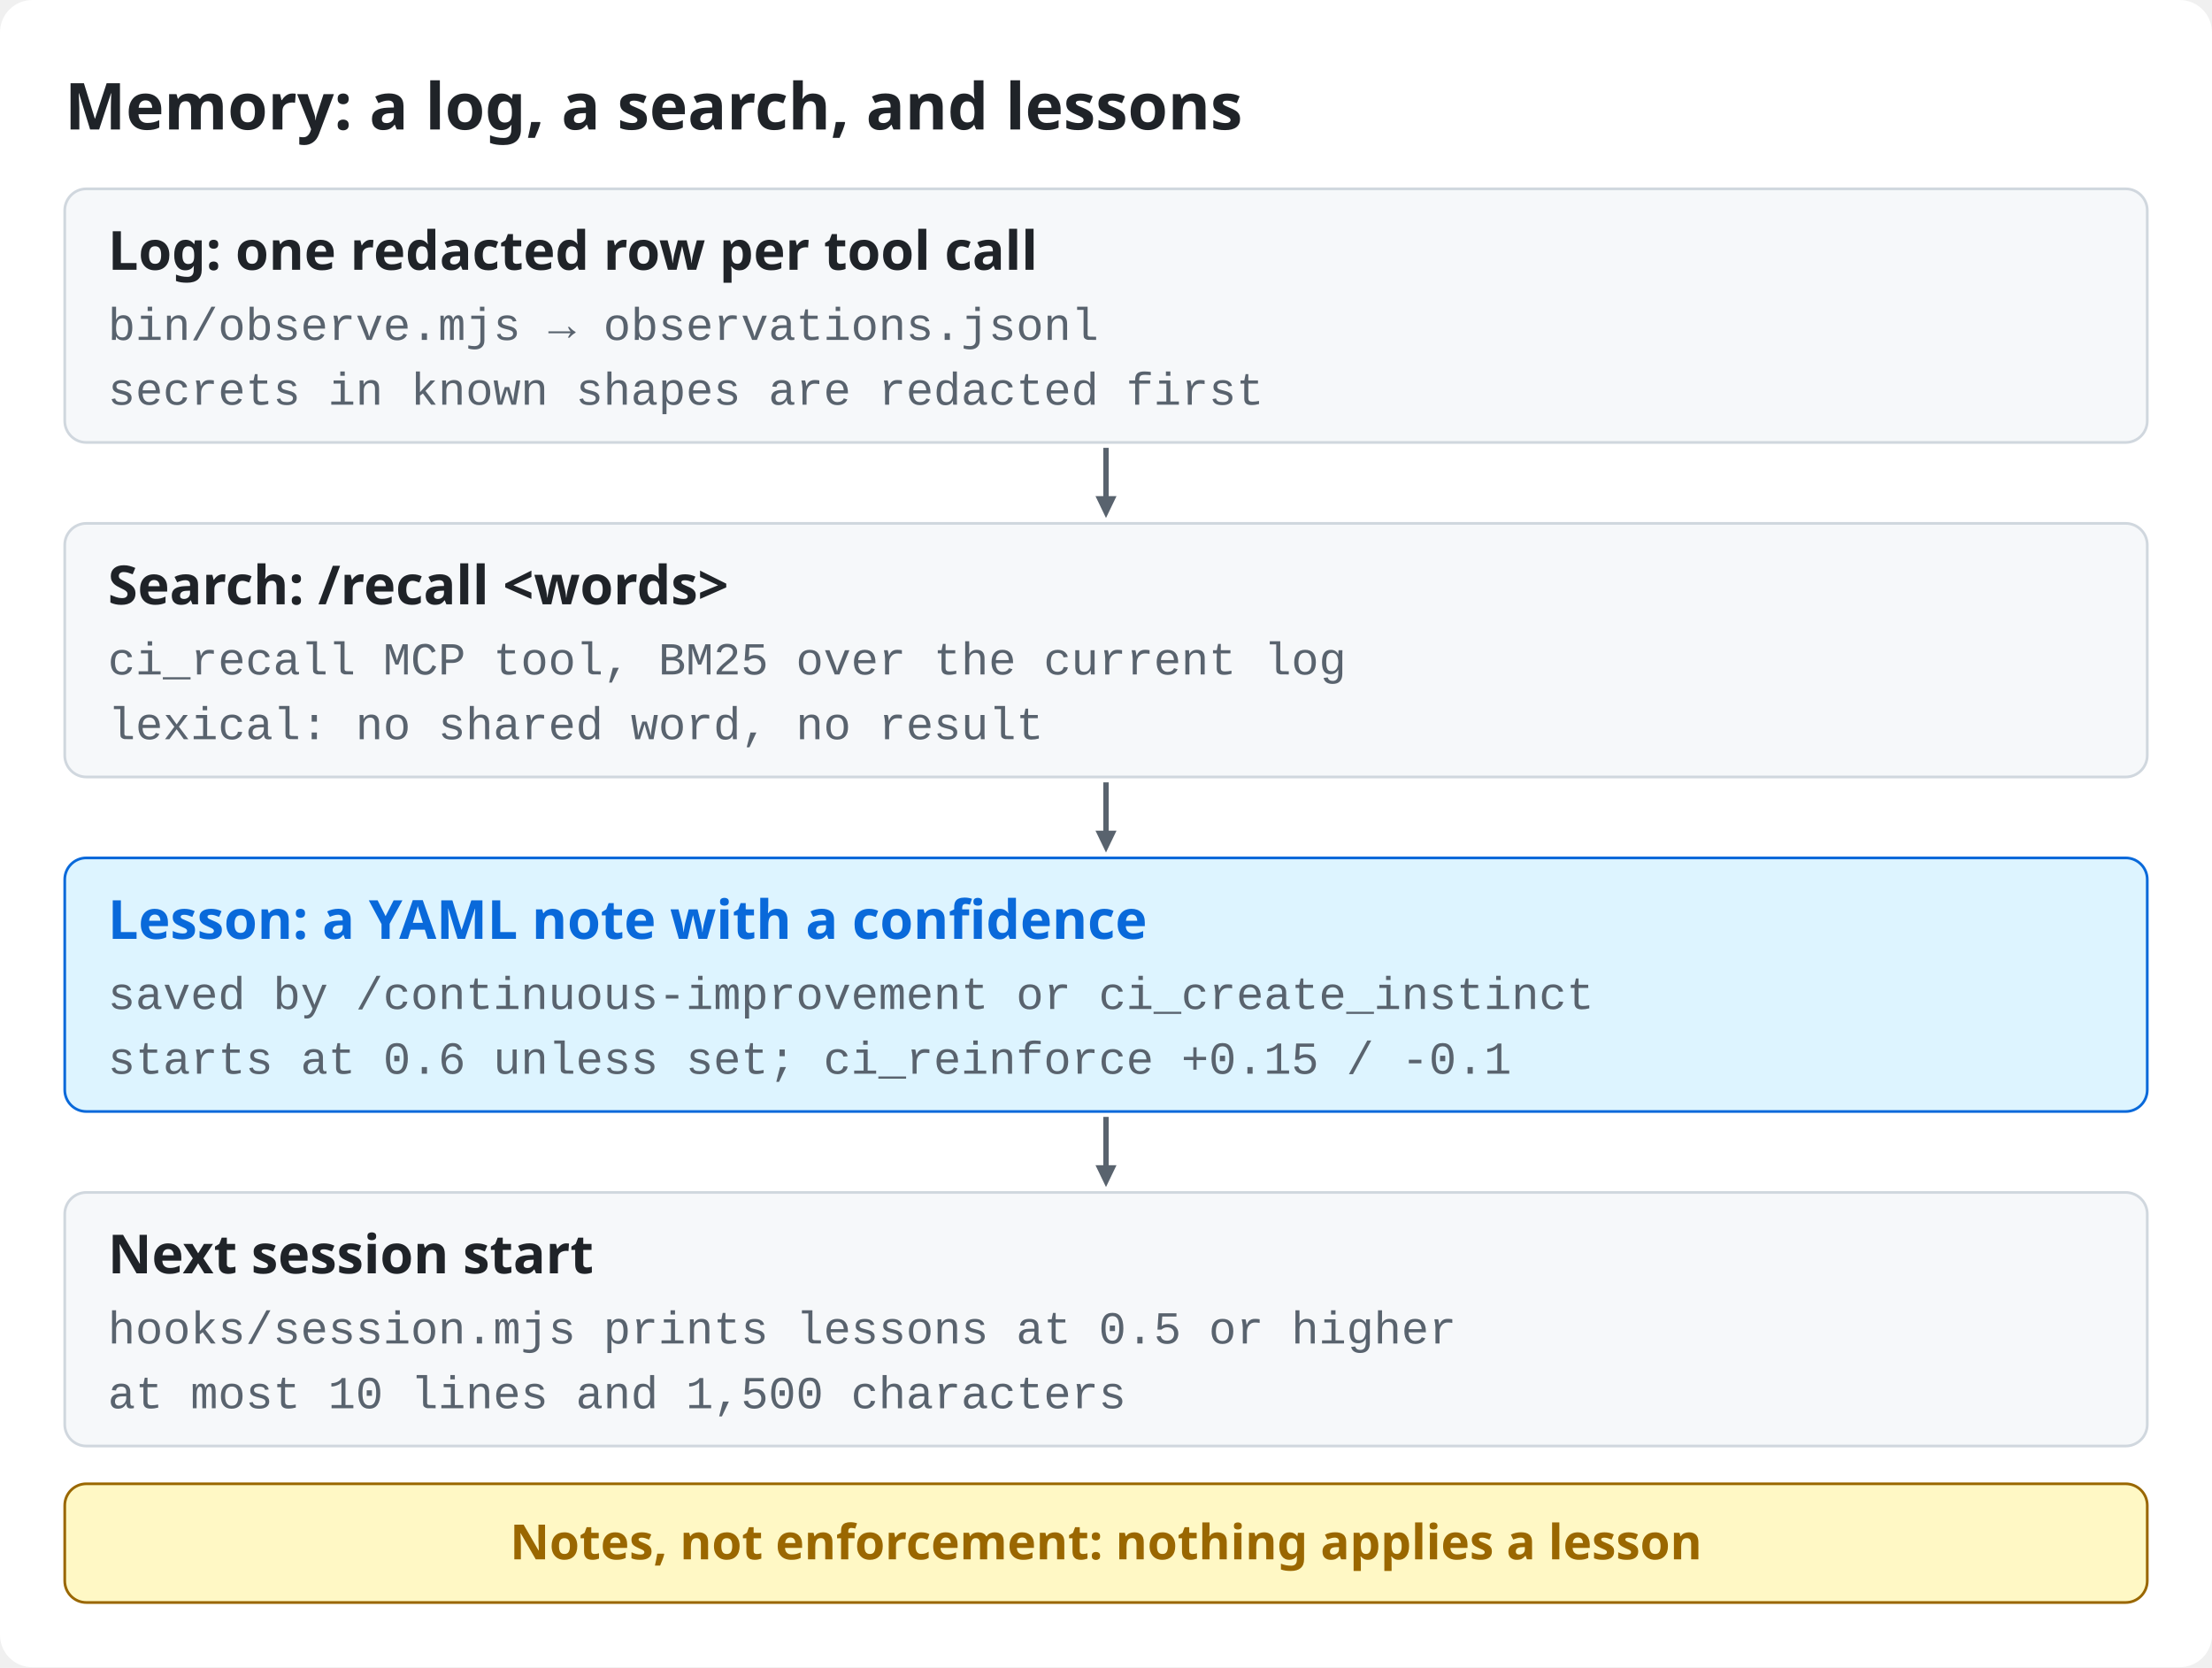
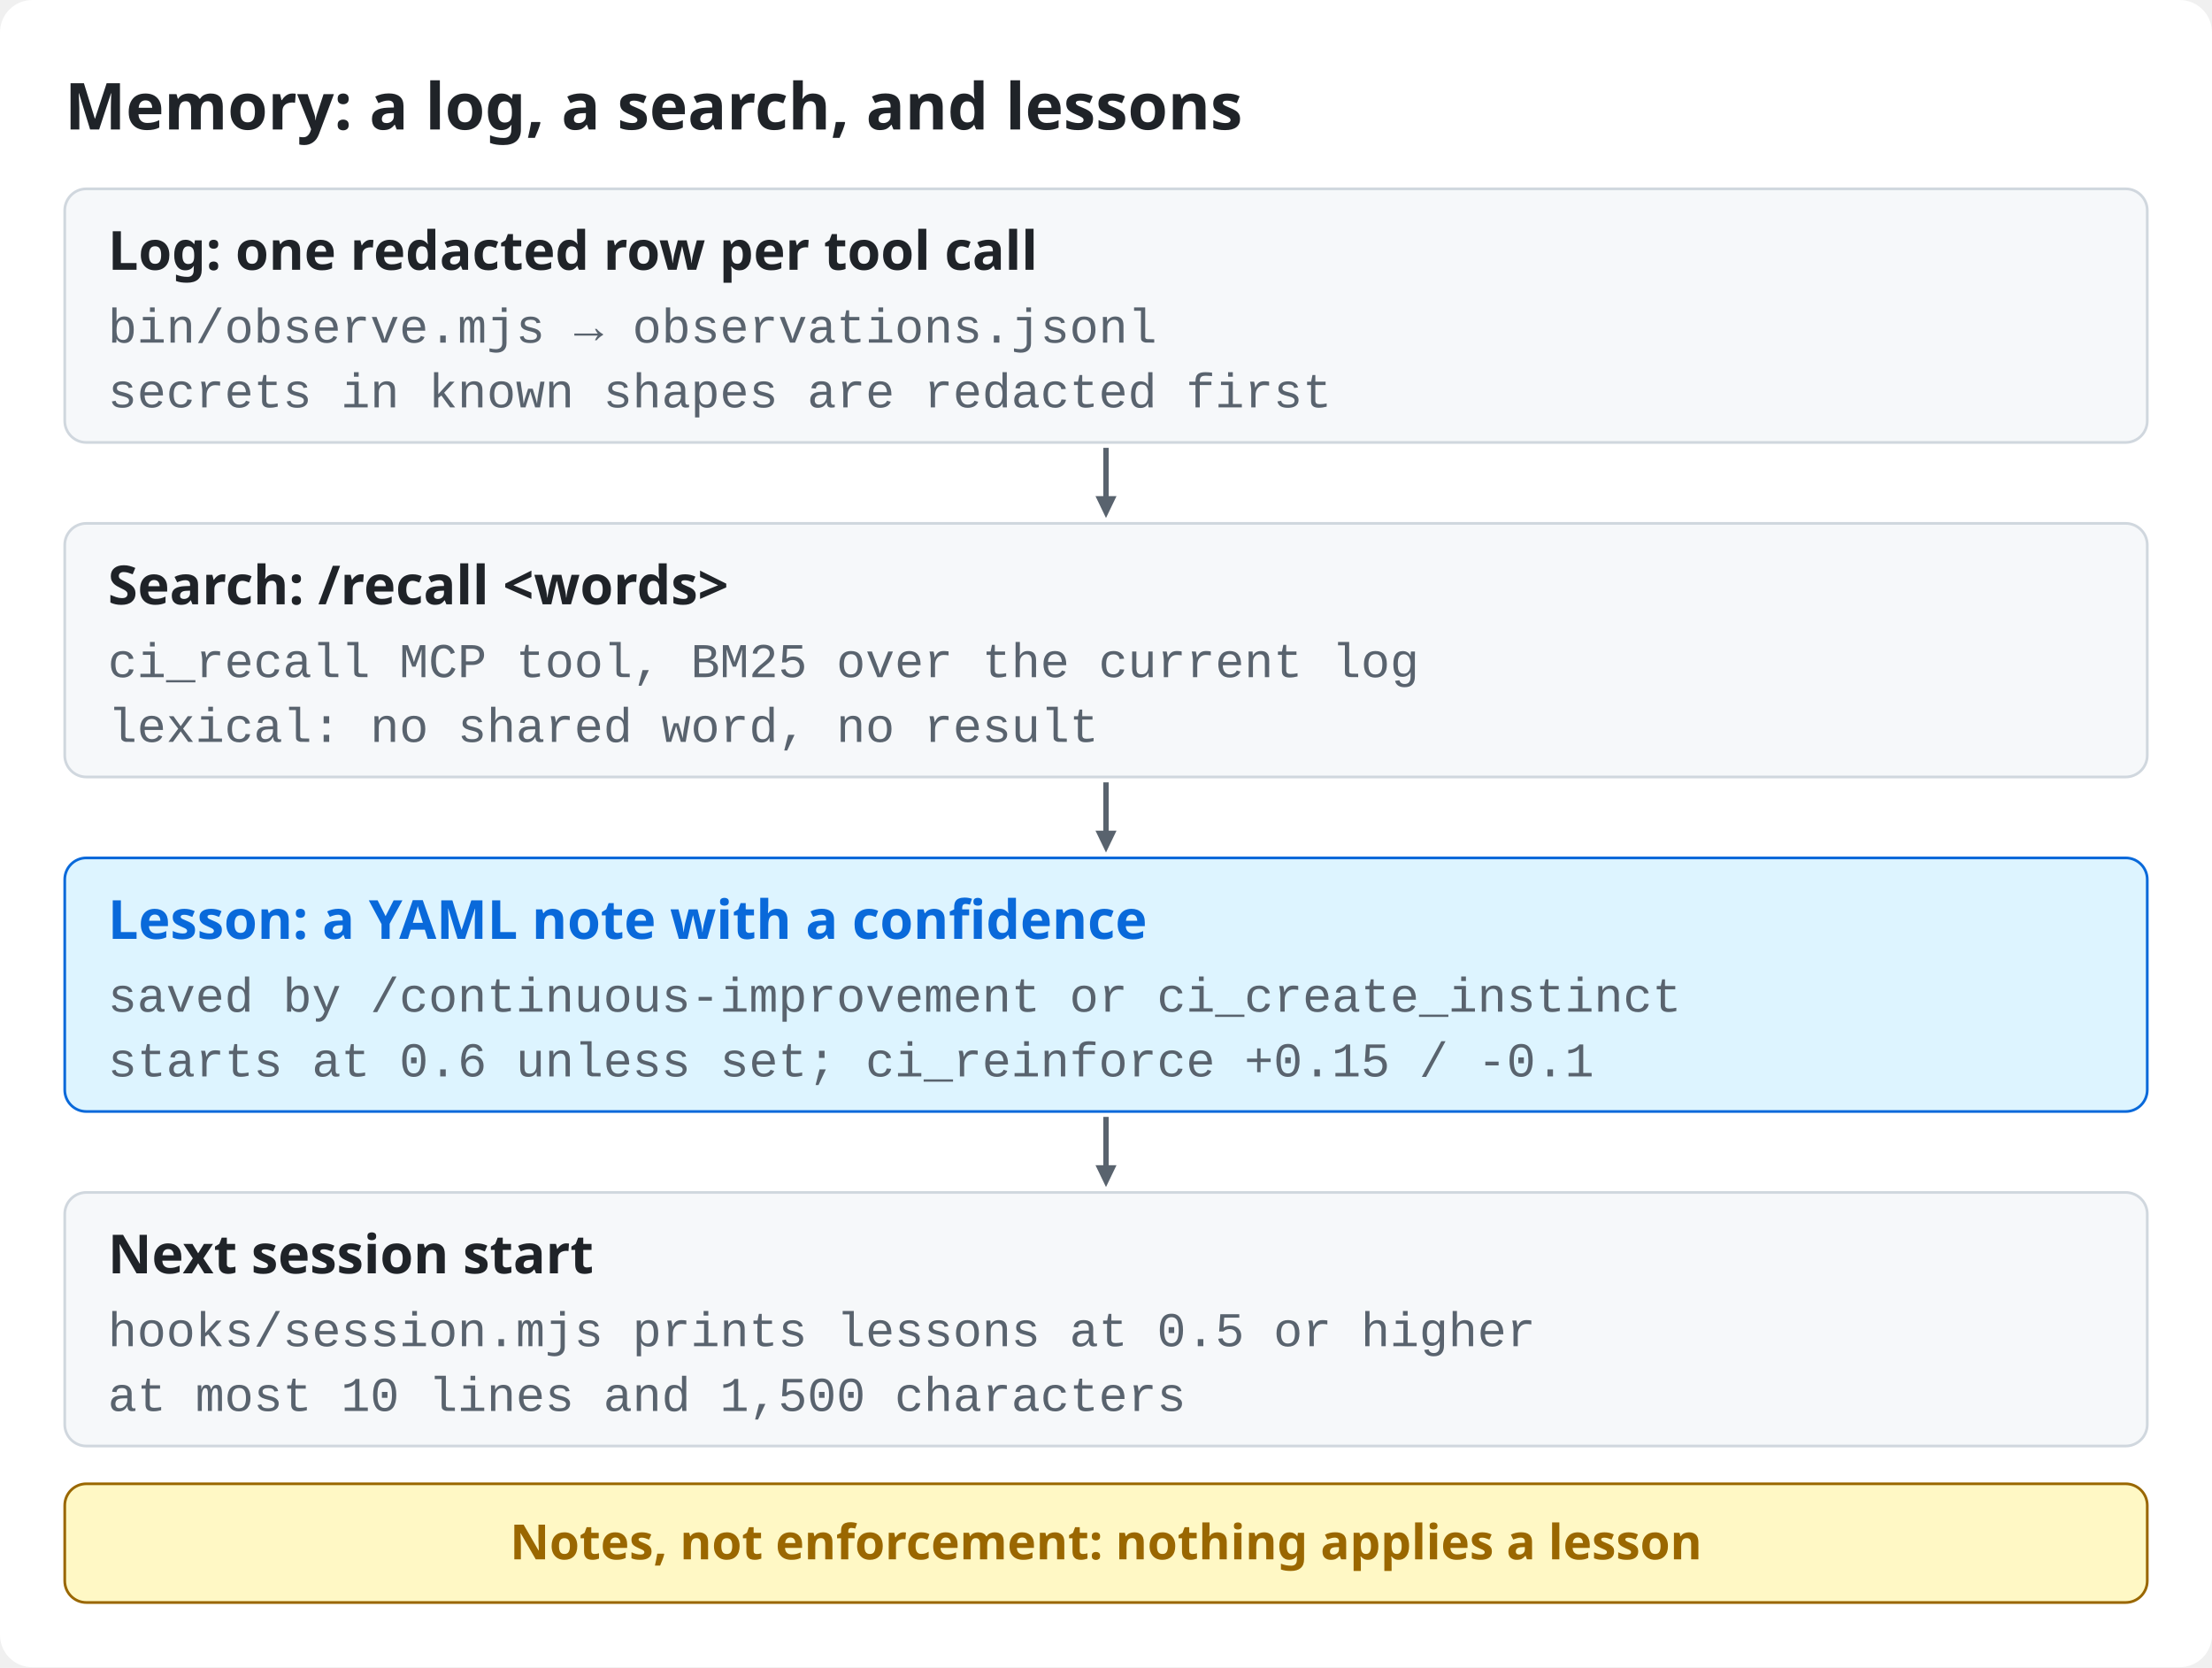
<svg xmlns="http://www.w3.org/2000/svg" viewBox="0 0 820 618" width="820" height="618" role="img" aria-labelledby="title desc">
  <style>text{font-family:-apple-system,BlinkMacSystemFont,"Segoe UI","Noto Sans",Helvetica,Arial,sans-serif}.mono{font-family:ui-monospace,SFMono-Regular,"SF Mono",Menlo,Consolas,"Liberation Mono",monospace}.b{font-weight:600}.bg{fill:#ffffff}.panel{fill:#f6f8fa;stroke:#d0d7de}.rule{stroke:#d0d7de}.tx{fill:#1f2328}.mute{fill:#59636e}.deny{fill:#cf222e}.deny-bg{fill:#ffebe9;stroke:#cf222e}.ok{fill:#1a7f37}.ok-bg{fill:#dafbe1;stroke:#1a7f37}.accent{fill:#0969da}.accent-bg{fill:#ddf4ff;stroke:#0969da}.warn{fill:#9a6700}.warn-bg{fill:#fff8c5;stroke:#9a6700}.arrow{stroke:#59636e;fill:none}.head{fill:#59636e}@media (prefers-color-scheme:dark){.bg{fill:#0d1117}.panel{fill:#161b22;stroke:#3d444d}.rule{stroke:#3d444d}.tx{fill:#f0f6fc}.mute{fill:#9198a1}.deny{fill:#ff7b72}.deny-bg{fill:#3d1214;stroke:#ff7b72}.ok{fill:#3fb950}.ok-bg{fill:#12301c;stroke:#3fb950}.accent{fill:#4493f8}.accent-bg{fill:#0c2d5a;stroke:#4493f8}.warn{fill:#d29922}.warn-bg{fill:#3a2a07;stroke:#d29922}.arrow{stroke:#9198a1;fill:none}.head{fill:#9198a1}}</style>
  <rect x="0" y="0" width="820" height="618" rx="12" class="bg" />
  <text x="24" y="48" font-size="24" class="tx b" xml:space="preserve">Memory: a log, a search, and lessons</text>
  <rect x="24" y="70" width="772" height="94" rx="8" class="panel" />
  <text x="40" y="100" font-size="20" class="tx b" xml:space="preserve">Log: one redacted row per tool call</text>
-   <text x="40" y="126" font-size="17" class="mute mono" xml:space="preserve">bin/observe.mjs → observations.jsonl</text>
-   <text x="40" y="150" font-size="17" class="mute mono" xml:space="preserve">secrets in known shapes are redacted first</text>
+   <text x="40" y="127" font-size="18" class="mute mono" xml:space="preserve">bin/observe.mjs → observations.jsonl</text>
+   <text x="40" y="151" font-size="18" class="mute mono" xml:space="preserve">secrets in known shapes are redacted first</text>
  <rect x="24" y="194" width="772" height="94" rx="8" class="panel" />
  <text x="40" y="224" font-size="20" class="tx b" xml:space="preserve">Search: /recall &lt;words&gt;</text>
-   <text x="40" y="250" font-size="17" class="mute mono" xml:space="preserve">ci_recall MCP tool, BM25 over the current log</text>
-   <text x="40" y="274" font-size="17" class="mute mono" xml:space="preserve">lexical: no shared word, no result</text>
+   <text x="40" y="251" font-size="18" class="mute mono" xml:space="preserve">ci_recall MCP tool, BM25 over the current log</text>
+   <text x="40" y="275" font-size="18" class="mute mono" xml:space="preserve">lexical: no shared word, no result</text>
  <rect x="24" y="318" width="772" height="94" rx="8" class="accent-bg" />
  <text x="40" y="348" font-size="20" class="accent b" xml:space="preserve">Lesson: a YAML note with a confidence</text>
-   <text x="40" y="374" font-size="17" class="mute mono" xml:space="preserve">saved by /continuous-improvement or ci_create_instinct</text>
-   <text x="40" y="398" font-size="17" class="mute mono" xml:space="preserve">starts at 0.6 unless set; ci_reinforce +0.15 / -0.1</text>
+   <text x="40" y="375" font-size="18" class="mute mono" xml:space="preserve">saved by /continuous-improvement or ci_create_instinct</text>
+   <text x="40" y="399" font-size="18" class="mute mono" xml:space="preserve">starts at 0.6 unless set; ci_reinforce +0.15 / -0.1</text>
  <rect x="24" y="442" width="772" height="94" rx="8" class="panel" />
  <text x="40" y="472" font-size="20" class="tx b" xml:space="preserve">Next session start</text>
-   <text x="40" y="498" font-size="17" class="mute mono" xml:space="preserve">hooks/session.mjs prints lessons at 0.5 or higher</text>
-   <text x="40" y="522" font-size="17" class="mute mono" xml:space="preserve">at most 10 lines and 1,500 characters</text>
+   <text x="40" y="499" font-size="18" class="mute mono" xml:space="preserve">hooks/session.mjs prints lessons at 0.5 or higher</text>
+   <text x="40" y="523" font-size="18" class="mute mono" xml:space="preserve">at most 10 lines and 1,500 characters</text>
  <line x1="410" y1="166" x2="410" y2="184.8" class="arrow" stroke-width="2" />
  <polygon points="410,192 406.1,183.9 413.9,183.9" class="head" />
  <line x1="410" y1="290" x2="410" y2="308.8" class="arrow" stroke-width="2" />
  <polygon points="410,316 406.1,307.9 413.9,307.9" class="head" />
  <line x1="410" y1="414" x2="410" y2="432.8" class="arrow" stroke-width="2" />
  <polygon points="410,440 406.1,431.9 413.9,431.9" class="head" />
  <rect x="24" y="550" width="772" height="44" rx="8" class="warn-bg" />
  <text x="410" y="578" font-size="18" class="warn b" text-anchor="middle" xml:space="preserve">Notes, not enforcement: nothing applies a lesson</text>
</svg>
